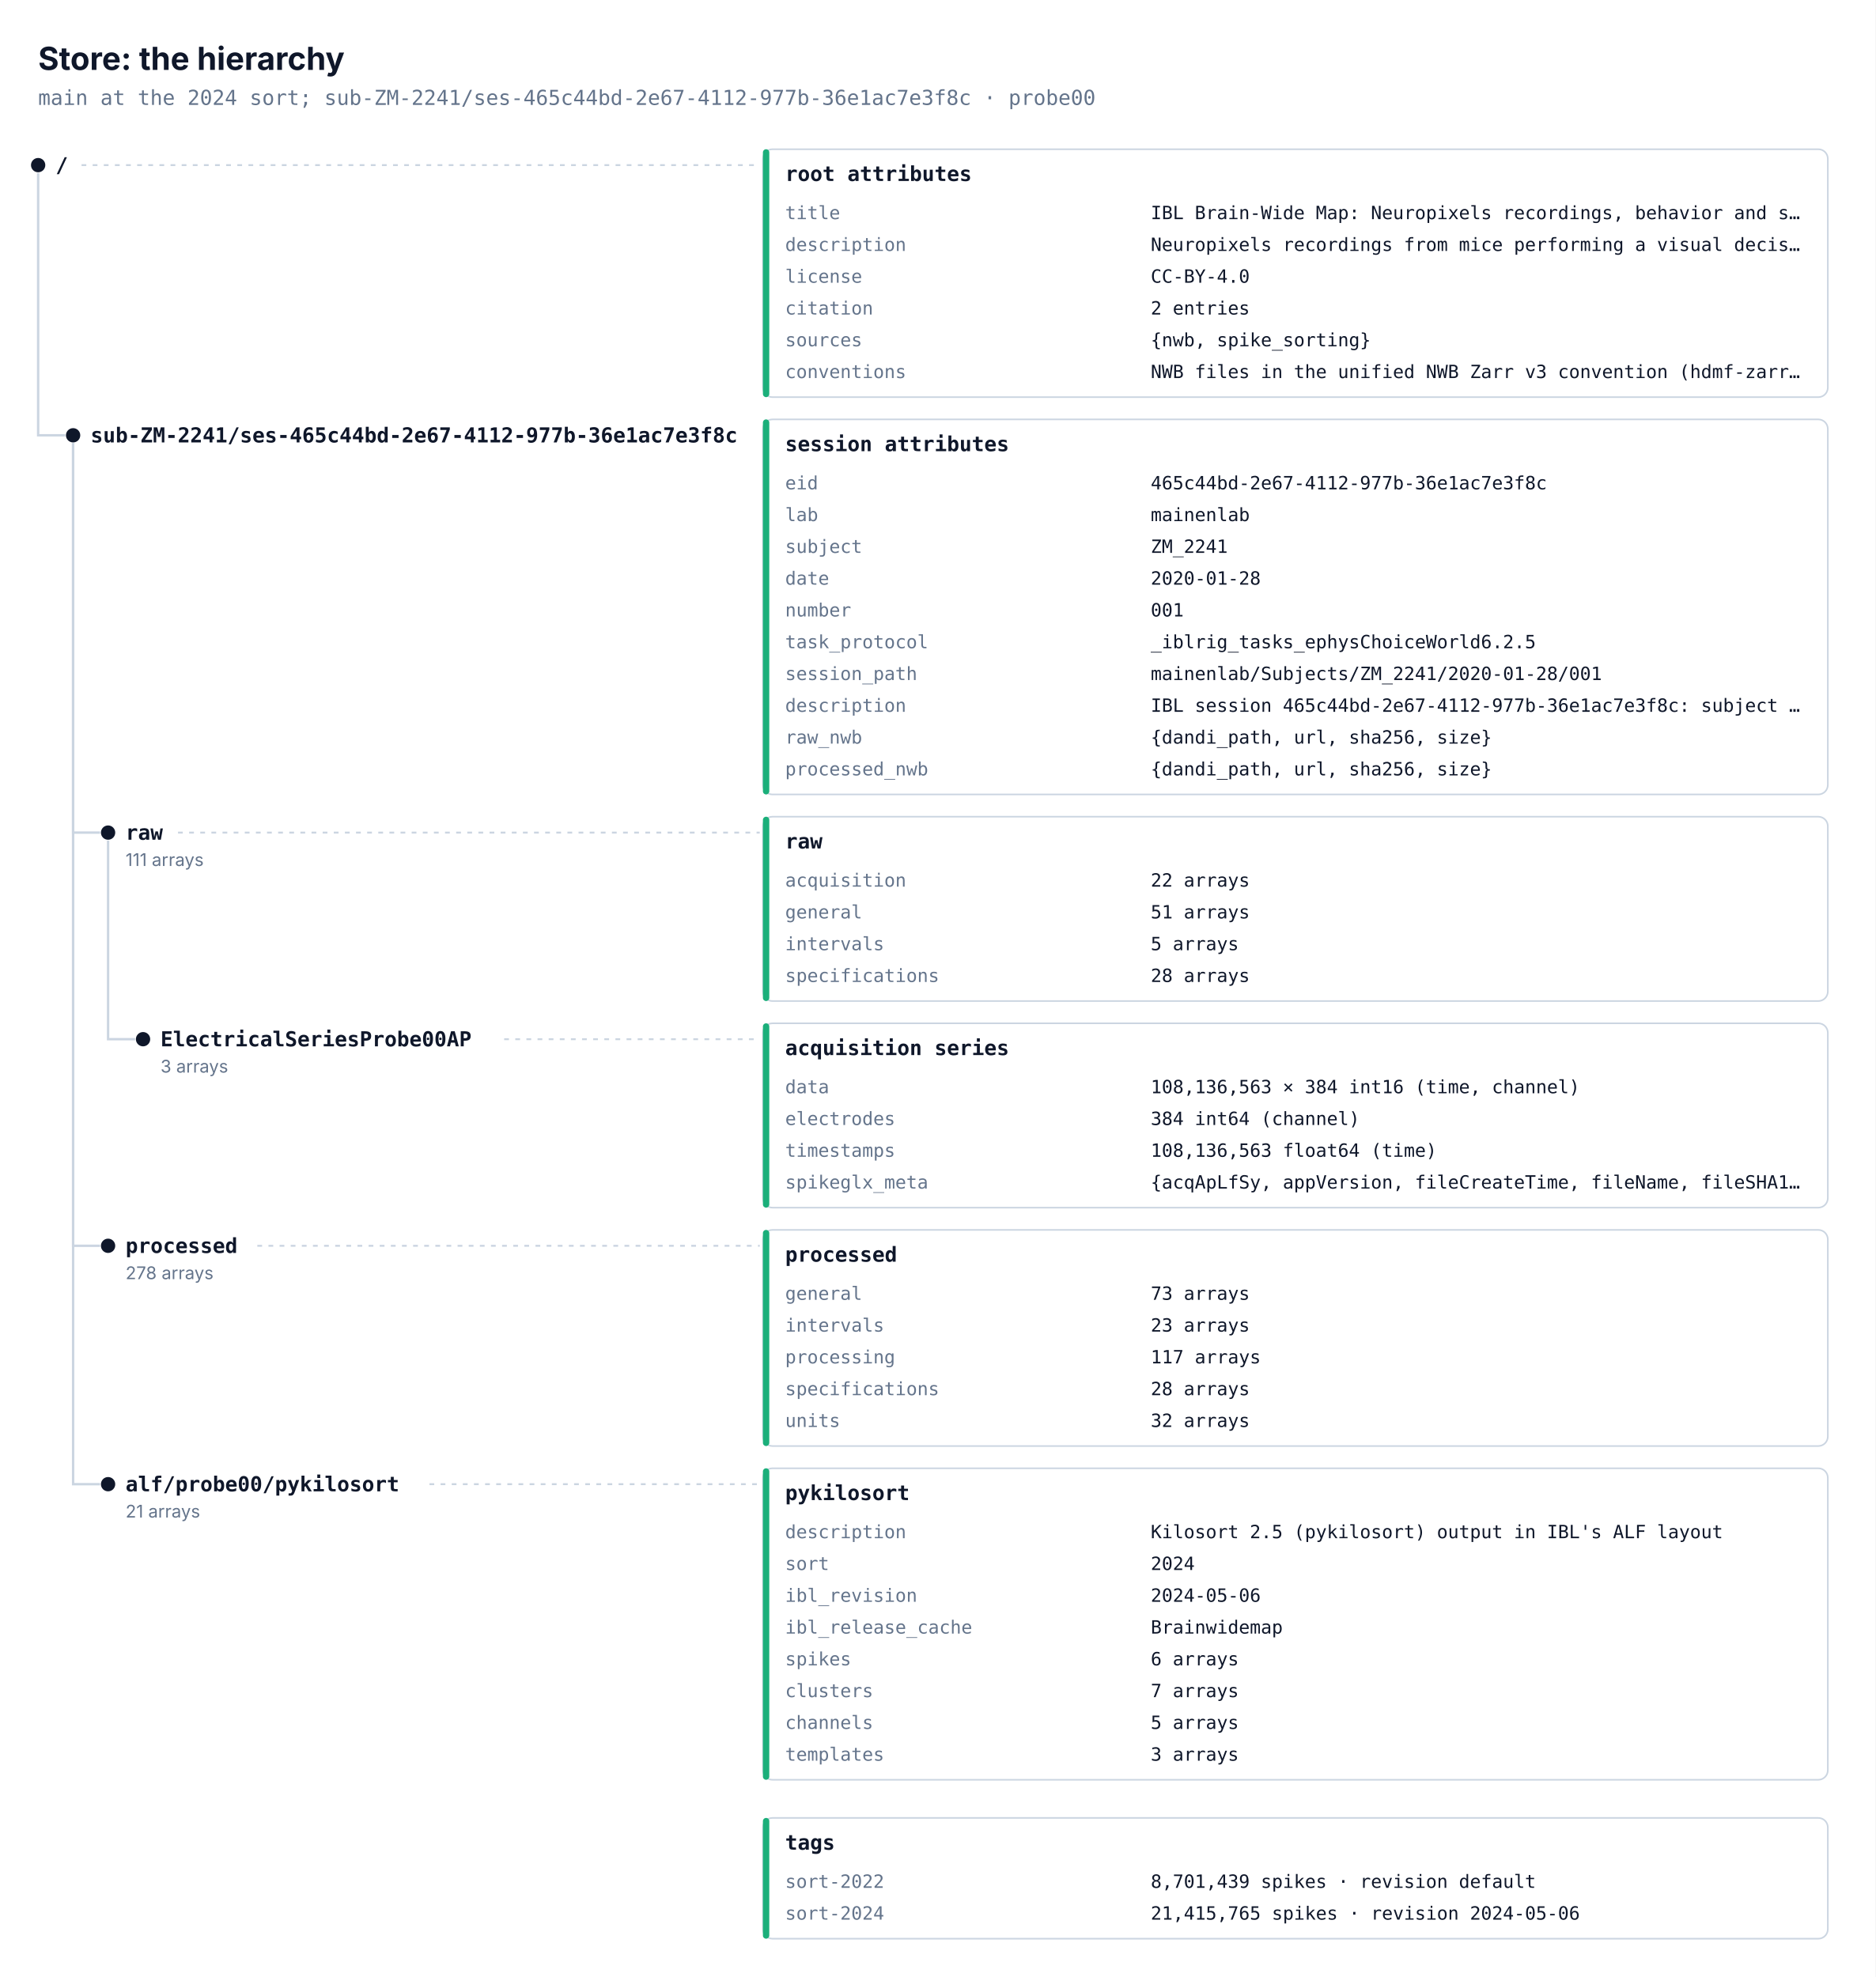
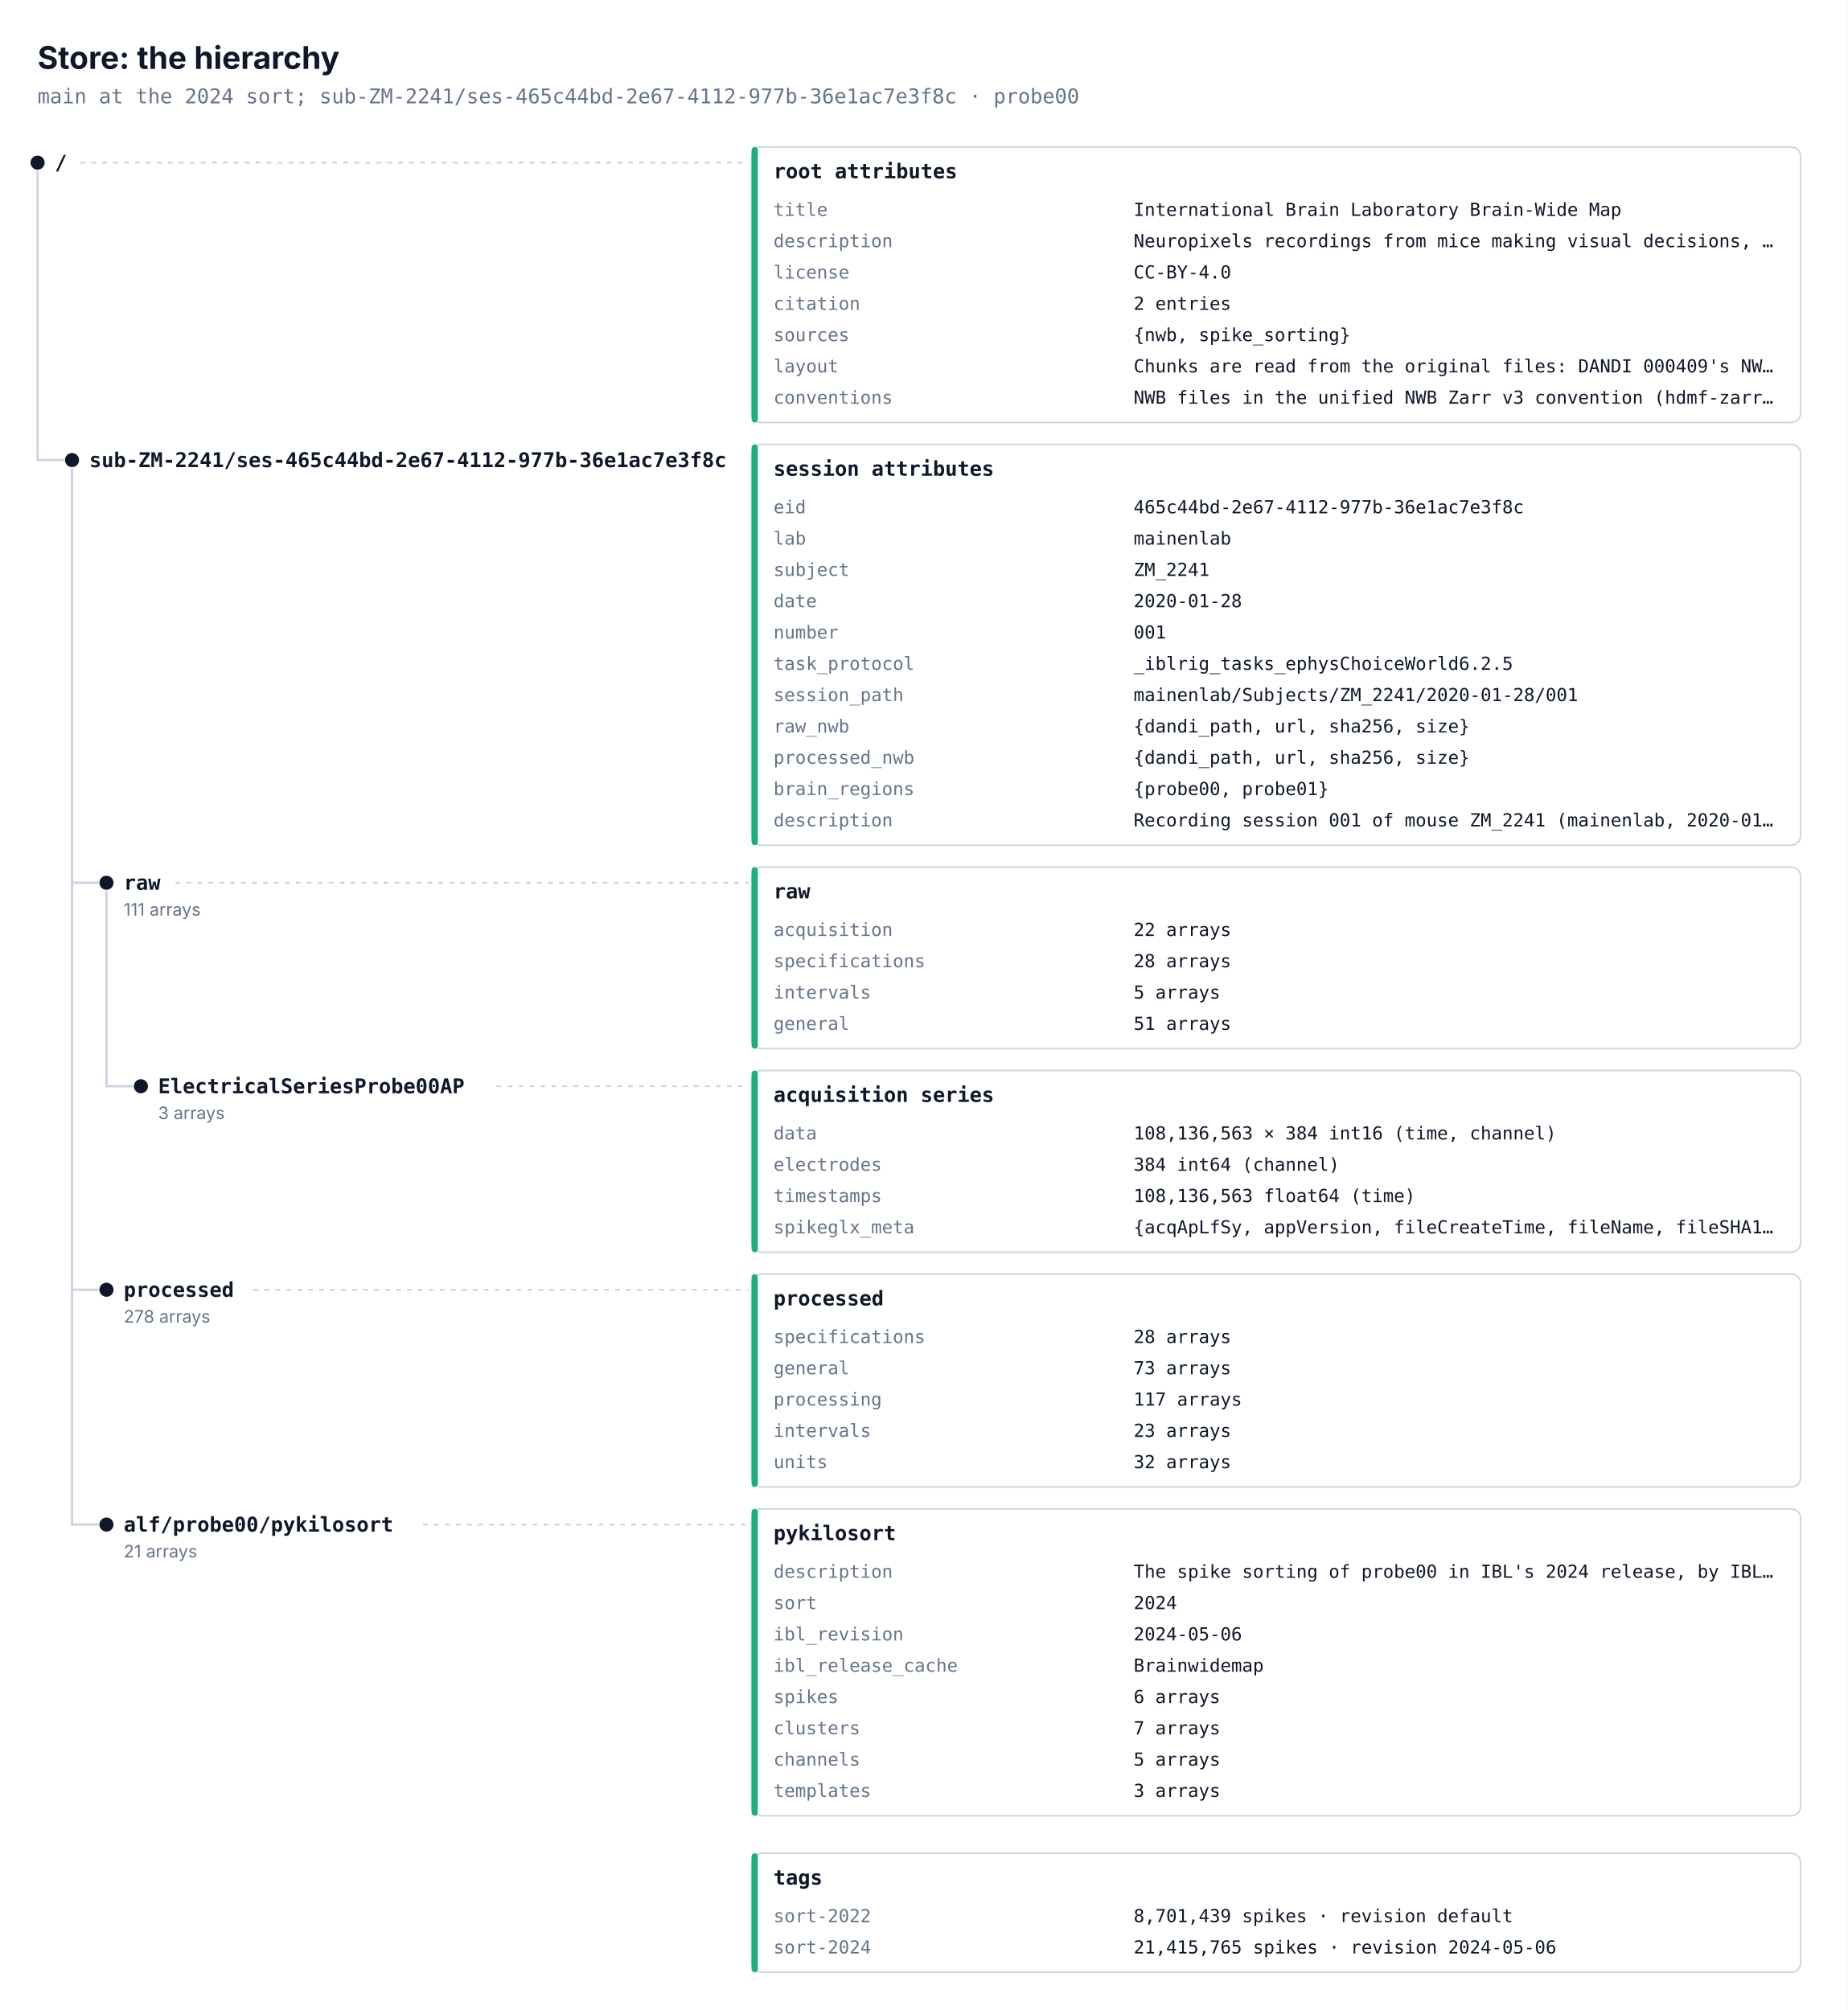
- <svg xmlns="http://www.w3.org/2000/svg" width="1180" height="1244" viewBox="0 0 1180 1244">
-   <rect x="0" y="0" width="1180" height="1244" fill="#ffffff" />
+ <svg xmlns="http://www.w3.org/2000/svg" width="1180" height="1284" viewBox="0 0 1180 1284">
+   <rect x="0" y="0" width="1180" height="1284" fill="#ffffff" />
  <text x="24.0" y="44.0" font-family="Inter, system-ui, sans-serif" font-size="20" font-weight="bold" fill="#0f172a" text-anchor="start" xml:space="preserve">Store: the hierarchy</text>
  <text x="24.0" y="66.0" font-family="ui-monospace, SFMono-Regular, Menlo, Consolas, monospace" font-size="13" font-weight="normal" fill="#64748b" text-anchor="start" xml:space="preserve">main at the 2024 sort; sub-ZM-2241/ses-465c44bd-2e67-4112-977b-36e1ac7e3f8c · probe00</text>
-   <rect x="480.0" y="93.9" width="670.0" height="156.0" rx="6" fill="#ffffff" stroke="#cbd5e1" />
-   <rect x="480.0" y="93.9" width="4" height="156.0" rx="2" fill="#1baf7a" />
+   <rect x="480.0" y="93.9" width="670.0" height="176.0" rx="6" fill="#ffffff" stroke="#cbd5e1" />
+   <rect x="480.0" y="93.9" width="4" height="176.0" rx="2" fill="#1baf7a" />
  <text x="494.0" y="113.9" font-family="ui-monospace, SFMono-Regular, Menlo, Consolas, monospace" font-size="13" font-weight="bold" fill="#0f172a" text-anchor="start" xml:space="preserve">root attributes</text>
  <text x="494.0" y="137.9" font-family="ui-monospace, SFMono-Regular, Menlo, Consolas, monospace" font-size="11.5" font-weight="normal" fill="#64748b" text-anchor="start" xml:space="preserve">title</text>
-   <text x="724.0" y="137.9" font-family="ui-monospace, SFMono-Regular, Menlo, Consolas, monospace" font-size="11.5" font-weight="normal" fill="#0f172a" text-anchor="start" xml:space="preserve">IBL Brain-Wide Map: Neuropixels recordings, behavior and s…</text>
+   <text x="724.0" y="137.9" font-family="ui-monospace, SFMono-Regular, Menlo, Consolas, monospace" font-size="11.5" font-weight="normal" fill="#0f172a" text-anchor="start" xml:space="preserve">International Brain Laboratory Brain-Wide Map</text>
  <text x="494.0" y="157.9" font-family="ui-monospace, SFMono-Regular, Menlo, Consolas, monospace" font-size="11.5" font-weight="normal" fill="#64748b" text-anchor="start" xml:space="preserve">description</text>
-   <text x="724.0" y="157.9" font-family="ui-monospace, SFMono-Regular, Menlo, Consolas, monospace" font-size="11.5" font-weight="normal" fill="#0f172a" text-anchor="start" xml:space="preserve">Neuropixels recordings from mice performing a visual decis…</text>
+   <text x="724.0" y="157.9" font-family="ui-monospace, SFMono-Regular, Menlo, Consolas, monospace" font-size="11.5" font-weight="normal" fill="#0f172a" text-anchor="start" xml:space="preserve">Neuropixels recordings from mice making visual decisions, …</text>
  <text x="494.0" y="177.9" font-family="ui-monospace, SFMono-Regular, Menlo, Consolas, monospace" font-size="11.5" font-weight="normal" fill="#64748b" text-anchor="start" xml:space="preserve">license</text>
  <text x="724.0" y="177.9" font-family="ui-monospace, SFMono-Regular, Menlo, Consolas, monospace" font-size="11.5" font-weight="normal" fill="#0f172a" text-anchor="start" xml:space="preserve">CC-BY-4.0</text>
  <text x="494.0" y="197.9" font-family="ui-monospace, SFMono-Regular, Menlo, Consolas, monospace" font-size="11.5" font-weight="normal" fill="#64748b" text-anchor="start" xml:space="preserve">citation</text>
  <text x="724.0" y="197.9" font-family="ui-monospace, SFMono-Regular, Menlo, Consolas, monospace" font-size="11.5" font-weight="normal" fill="#0f172a" text-anchor="start" xml:space="preserve">2 entries</text>
  <text x="494.0" y="217.9" font-family="ui-monospace, SFMono-Regular, Menlo, Consolas, monospace" font-size="11.5" font-weight="normal" fill="#64748b" text-anchor="start" xml:space="preserve">sources</text>
  <text x="724.0" y="217.9" font-family="ui-monospace, SFMono-Regular, Menlo, Consolas, monospace" font-size="11.5" font-weight="normal" fill="#0f172a" text-anchor="start" xml:space="preserve">{nwb, spike_sorting}</text>
-   <text x="494.0" y="237.9" font-family="ui-monospace, SFMono-Regular, Menlo, Consolas, monospace" font-size="11.5" font-weight="normal" fill="#64748b" text-anchor="start" xml:space="preserve">conventions</text>
-   <text x="724.0" y="237.9" font-family="ui-monospace, SFMono-Regular, Menlo, Consolas, monospace" font-size="11.5" font-weight="normal" fill="#0f172a" text-anchor="start" xml:space="preserve">NWB files in the unified NWB Zarr v3 convention (hdmf-zarr…</text>
-   <rect x="480.0" y="263.9" width="670.0" height="236.0" rx="6" fill="#ffffff" stroke="#cbd5e1" />
-   <rect x="480.0" y="263.9" width="4" height="236.0" rx="2" fill="#1baf7a" />
-   <text x="494.0" y="283.9" font-family="ui-monospace, SFMono-Regular, Menlo, Consolas, monospace" font-size="13" font-weight="bold" fill="#0f172a" text-anchor="start" xml:space="preserve">session attributes</text>
-   <text x="494.0" y="307.9" font-family="ui-monospace, SFMono-Regular, Menlo, Consolas, monospace" font-size="11.5" font-weight="normal" fill="#64748b" text-anchor="start" xml:space="preserve">eid</text>
-   <text x="724.0" y="307.9" font-family="ui-monospace, SFMono-Regular, Menlo, Consolas, monospace" font-size="11.5" font-weight="normal" fill="#0f172a" text-anchor="start" xml:space="preserve">465c44bd-2e67-4112-977b-36e1ac7e3f8c</text>
-   <text x="494.0" y="327.9" font-family="ui-monospace, SFMono-Regular, Menlo, Consolas, monospace" font-size="11.5" font-weight="normal" fill="#64748b" text-anchor="start" xml:space="preserve">lab</text>
-   <text x="724.0" y="327.9" font-family="ui-monospace, SFMono-Regular, Menlo, Consolas, monospace" font-size="11.5" font-weight="normal" fill="#0f172a" text-anchor="start" xml:space="preserve">mainenlab</text>
-   <text x="494.0" y="347.9" font-family="ui-monospace, SFMono-Regular, Menlo, Consolas, monospace" font-size="11.5" font-weight="normal" fill="#64748b" text-anchor="start" xml:space="preserve">subject</text>
-   <text x="724.0" y="347.9" font-family="ui-monospace, SFMono-Regular, Menlo, Consolas, monospace" font-size="11.5" font-weight="normal" fill="#0f172a" text-anchor="start" xml:space="preserve">ZM_2241</text>
-   <text x="494.0" y="367.9" font-family="ui-monospace, SFMono-Regular, Menlo, Consolas, monospace" font-size="11.5" font-weight="normal" fill="#64748b" text-anchor="start" xml:space="preserve">date</text>
-   <text x="724.0" y="367.9" font-family="ui-monospace, SFMono-Regular, Menlo, Consolas, monospace" font-size="11.5" font-weight="normal" fill="#0f172a" text-anchor="start" xml:space="preserve">2020-01-28</text>
-   <text x="494.0" y="387.9" font-family="ui-monospace, SFMono-Regular, Menlo, Consolas, monospace" font-size="11.5" font-weight="normal" fill="#64748b" text-anchor="start" xml:space="preserve">number</text>
-   <text x="724.0" y="387.9" font-family="ui-monospace, SFMono-Regular, Menlo, Consolas, monospace" font-size="11.5" font-weight="normal" fill="#0f172a" text-anchor="start" xml:space="preserve">001</text>
-   <text x="494.0" y="407.9" font-family="ui-monospace, SFMono-Regular, Menlo, Consolas, monospace" font-size="11.5" font-weight="normal" fill="#64748b" text-anchor="start" xml:space="preserve">task_protocol</text>
-   <text x="724.0" y="407.9" font-family="ui-monospace, SFMono-Regular, Menlo, Consolas, monospace" font-size="11.5" font-weight="normal" fill="#0f172a" text-anchor="start" xml:space="preserve">_iblrig_tasks_ephysChoiceWorld6.2.5</text>
-   <text x="494.0" y="427.9" font-family="ui-monospace, SFMono-Regular, Menlo, Consolas, monospace" font-size="11.5" font-weight="normal" fill="#64748b" text-anchor="start" xml:space="preserve">session_path</text>
-   <text x="724.0" y="427.9" font-family="ui-monospace, SFMono-Regular, Menlo, Consolas, monospace" font-size="11.5" font-weight="normal" fill="#0f172a" text-anchor="start" xml:space="preserve">mainenlab/Subjects/ZM_2241/2020-01-28/001</text>
-   <text x="494.0" y="447.9" font-family="ui-monospace, SFMono-Regular, Menlo, Consolas, monospace" font-size="11.5" font-weight="normal" fill="#64748b" text-anchor="start" xml:space="preserve">description</text>
-   <text x="724.0" y="447.9" font-family="ui-monospace, SFMono-Regular, Menlo, Consolas, monospace" font-size="11.5" font-weight="normal" fill="#0f172a" text-anchor="start" xml:space="preserve">IBL session 465c44bd-2e67-4112-977b-36e1ac7e3f8c: subject …</text>
+   <text x="494.0" y="237.9" font-family="ui-monospace, SFMono-Regular, Menlo, Consolas, monospace" font-size="11.5" font-weight="normal" fill="#64748b" text-anchor="start" xml:space="preserve">layout</text>
+   <text x="724.0" y="237.9" font-family="ui-monospace, SFMono-Regular, Menlo, Consolas, monospace" font-size="11.5" font-weight="normal" fill="#0f172a" text-anchor="start" xml:space="preserve">Chunks are read from the original files: DANDI 000409's NW…</text>
+   <text x="494.0" y="257.9" font-family="ui-monospace, SFMono-Regular, Menlo, Consolas, monospace" font-size="11.5" font-weight="normal" fill="#64748b" text-anchor="start" xml:space="preserve">conventions</text>
+   <text x="724.0" y="257.9" font-family="ui-monospace, SFMono-Regular, Menlo, Consolas, monospace" font-size="11.5" font-weight="normal" fill="#0f172a" text-anchor="start" xml:space="preserve">NWB files in the unified NWB Zarr v3 convention (hdmf-zarr…</text>
+   <rect x="480.0" y="283.9" width="670.0" height="256.0" rx="6" fill="#ffffff" stroke="#cbd5e1" />
+   <rect x="480.0" y="283.9" width="4" height="256.0" rx="2" fill="#1baf7a" />
+   <text x="494.0" y="303.9" font-family="ui-monospace, SFMono-Regular, Menlo, Consolas, monospace" font-size="13" font-weight="bold" fill="#0f172a" text-anchor="start" xml:space="preserve">session attributes</text>
+   <text x="494.0" y="327.9" font-family="ui-monospace, SFMono-Regular, Menlo, Consolas, monospace" font-size="11.5" font-weight="normal" fill="#64748b" text-anchor="start" xml:space="preserve">eid</text>
+   <text x="724.0" y="327.9" font-family="ui-monospace, SFMono-Regular, Menlo, Consolas, monospace" font-size="11.5" font-weight="normal" fill="#0f172a" text-anchor="start" xml:space="preserve">465c44bd-2e67-4112-977b-36e1ac7e3f8c</text>
+   <text x="494.0" y="347.9" font-family="ui-monospace, SFMono-Regular, Menlo, Consolas, monospace" font-size="11.5" font-weight="normal" fill="#64748b" text-anchor="start" xml:space="preserve">lab</text>
+   <text x="724.0" y="347.9" font-family="ui-monospace, SFMono-Regular, Menlo, Consolas, monospace" font-size="11.5" font-weight="normal" fill="#0f172a" text-anchor="start" xml:space="preserve">mainenlab</text>
+   <text x="494.0" y="367.9" font-family="ui-monospace, SFMono-Regular, Menlo, Consolas, monospace" font-size="11.5" font-weight="normal" fill="#64748b" text-anchor="start" xml:space="preserve">subject</text>
+   <text x="724.0" y="367.9" font-family="ui-monospace, SFMono-Regular, Menlo, Consolas, monospace" font-size="11.5" font-weight="normal" fill="#0f172a" text-anchor="start" xml:space="preserve">ZM_2241</text>
+   <text x="494.0" y="387.9" font-family="ui-monospace, SFMono-Regular, Menlo, Consolas, monospace" font-size="11.5" font-weight="normal" fill="#64748b" text-anchor="start" xml:space="preserve">date</text>
+   <text x="724.0" y="387.9" font-family="ui-monospace, SFMono-Regular, Menlo, Consolas, monospace" font-size="11.5" font-weight="normal" fill="#0f172a" text-anchor="start" xml:space="preserve">2020-01-28</text>
+   <text x="494.0" y="407.9" font-family="ui-monospace, SFMono-Regular, Menlo, Consolas, monospace" font-size="11.5" font-weight="normal" fill="#64748b" text-anchor="start" xml:space="preserve">number</text>
+   <text x="724.0" y="407.9" font-family="ui-monospace, SFMono-Regular, Menlo, Consolas, monospace" font-size="11.5" font-weight="normal" fill="#0f172a" text-anchor="start" xml:space="preserve">001</text>
+   <text x="494.0" y="427.9" font-family="ui-monospace, SFMono-Regular, Menlo, Consolas, monospace" font-size="11.5" font-weight="normal" fill="#64748b" text-anchor="start" xml:space="preserve">task_protocol</text>
+   <text x="724.0" y="427.9" font-family="ui-monospace, SFMono-Regular, Menlo, Consolas, monospace" font-size="11.5" font-weight="normal" fill="#0f172a" text-anchor="start" xml:space="preserve">_iblrig_tasks_ephysChoiceWorld6.2.5</text>
+   <text x="494.0" y="447.9" font-family="ui-monospace, SFMono-Regular, Menlo, Consolas, monospace" font-size="11.5" font-weight="normal" fill="#64748b" text-anchor="start" xml:space="preserve">session_path</text>
+   <text x="724.0" y="447.9" font-family="ui-monospace, SFMono-Regular, Menlo, Consolas, monospace" font-size="11.5" font-weight="normal" fill="#0f172a" text-anchor="start" xml:space="preserve">mainenlab/Subjects/ZM_2241/2020-01-28/001</text>
  <text x="494.0" y="467.9" font-family="ui-monospace, SFMono-Regular, Menlo, Consolas, monospace" font-size="11.5" font-weight="normal" fill="#64748b" text-anchor="start" xml:space="preserve">raw_nwb</text>
  <text x="724.0" y="467.9" font-family="ui-monospace, SFMono-Regular, Menlo, Consolas, monospace" font-size="11.5" font-weight="normal" fill="#0f172a" text-anchor="start" xml:space="preserve">{dandi_path, url, sha256, size}</text>
  <text x="494.0" y="487.9" font-family="ui-monospace, SFMono-Regular, Menlo, Consolas, monospace" font-size="11.5" font-weight="normal" fill="#64748b" text-anchor="start" xml:space="preserve">processed_nwb</text>
  <text x="724.0" y="487.9" font-family="ui-monospace, SFMono-Regular, Menlo, Consolas, monospace" font-size="11.5" font-weight="normal" fill="#0f172a" text-anchor="start" xml:space="preserve">{dandi_path, url, sha256, size}</text>
-   <rect x="480.0" y="513.9" width="670.0" height="116.0" rx="6" fill="#ffffff" stroke="#cbd5e1" />
-   <rect x="480.0" y="513.9" width="4" height="116.0" rx="2" fill="#1baf7a" />
-   <text x="494.0" y="533.9" font-family="ui-monospace, SFMono-Regular, Menlo, Consolas, monospace" font-size="13" font-weight="bold" fill="#0f172a" text-anchor="start" xml:space="preserve">raw</text>
-   <text x="494.0" y="557.9" font-family="ui-monospace, SFMono-Regular, Menlo, Consolas, monospace" font-size="11.5" font-weight="normal" fill="#64748b" text-anchor="start" xml:space="preserve">acquisition</text>
-   <text x="724.0" y="557.9" font-family="ui-monospace, SFMono-Regular, Menlo, Consolas, monospace" font-size="11.5" font-weight="normal" fill="#0f172a" text-anchor="start" xml:space="preserve">22 arrays</text>
-   <text x="494.0" y="577.9" font-family="ui-monospace, SFMono-Regular, Menlo, Consolas, monospace" font-size="11.5" font-weight="normal" fill="#64748b" text-anchor="start" xml:space="preserve">general</text>
-   <text x="724.0" y="577.9" font-family="ui-monospace, SFMono-Regular, Menlo, Consolas, monospace" font-size="11.5" font-weight="normal" fill="#0f172a" text-anchor="start" xml:space="preserve">51 arrays</text>
-   <text x="494.0" y="597.9" font-family="ui-monospace, SFMono-Regular, Menlo, Consolas, monospace" font-size="11.5" font-weight="normal" fill="#64748b" text-anchor="start" xml:space="preserve">intervals</text>
-   <text x="724.0" y="597.9" font-family="ui-monospace, SFMono-Regular, Menlo, Consolas, monospace" font-size="11.5" font-weight="normal" fill="#0f172a" text-anchor="start" xml:space="preserve">5 arrays</text>
+   <text x="494.0" y="507.9" font-family="ui-monospace, SFMono-Regular, Menlo, Consolas, monospace" font-size="11.5" font-weight="normal" fill="#64748b" text-anchor="start" xml:space="preserve">brain_regions</text>
+   <text x="724.0" y="507.9" font-family="ui-monospace, SFMono-Regular, Menlo, Consolas, monospace" font-size="11.5" font-weight="normal" fill="#0f172a" text-anchor="start" xml:space="preserve">{probe00, probe01}</text>
+   <text x="494.0" y="527.9" font-family="ui-monospace, SFMono-Regular, Menlo, Consolas, monospace" font-size="11.5" font-weight="normal" fill="#64748b" text-anchor="start" xml:space="preserve">description</text>
+   <text x="724.0" y="527.9" font-family="ui-monospace, SFMono-Regular, Menlo, Consolas, monospace" font-size="11.5" font-weight="normal" fill="#0f172a" text-anchor="start" xml:space="preserve">Recording session 001 of mouse ZM_2241 (mainenlab, 2020-01…</text>
+   <rect x="480.0" y="553.9" width="670.0" height="116.0" rx="6" fill="#ffffff" stroke="#cbd5e1" />
+   <rect x="480.0" y="553.9" width="4" height="116.0" rx="2" fill="#1baf7a" />
+   <text x="494.0" y="573.9" font-family="ui-monospace, SFMono-Regular, Menlo, Consolas, monospace" font-size="13" font-weight="bold" fill="#0f172a" text-anchor="start" xml:space="preserve">raw</text>
+   <text x="494.0" y="597.9" font-family="ui-monospace, SFMono-Regular, Menlo, Consolas, monospace" font-size="11.5" font-weight="normal" fill="#64748b" text-anchor="start" xml:space="preserve">acquisition</text>
+   <text x="724.0" y="597.9" font-family="ui-monospace, SFMono-Regular, Menlo, Consolas, monospace" font-size="11.5" font-weight="normal" fill="#0f172a" text-anchor="start" xml:space="preserve">22 arrays</text>
  <text x="494.0" y="617.9" font-family="ui-monospace, SFMono-Regular, Menlo, Consolas, monospace" font-size="11.5" font-weight="normal" fill="#64748b" text-anchor="start" xml:space="preserve">specifications</text>
  <text x="724.0" y="617.9" font-family="ui-monospace, SFMono-Regular, Menlo, Consolas, monospace" font-size="11.5" font-weight="normal" fill="#0f172a" text-anchor="start" xml:space="preserve">28 arrays</text>
-   <rect x="480.0" y="643.9" width="670.0" height="116.0" rx="6" fill="#ffffff" stroke="#cbd5e1" />
-   <rect x="480.0" y="643.9" width="4" height="116.0" rx="2" fill="#1baf7a" />
-   <text x="494.0" y="663.9" font-family="ui-monospace, SFMono-Regular, Menlo, Consolas, monospace" font-size="13" font-weight="bold" fill="#0f172a" text-anchor="start" xml:space="preserve">acquisition series</text>
-   <text x="494.0" y="687.9" font-family="ui-monospace, SFMono-Regular, Menlo, Consolas, monospace" font-size="11.5" font-weight="normal" fill="#64748b" text-anchor="start" xml:space="preserve">data</text>
-   <text x="724.0" y="687.9" font-family="ui-monospace, SFMono-Regular, Menlo, Consolas, monospace" font-size="11.5" font-weight="normal" fill="#0f172a" text-anchor="start" xml:space="preserve">108,136,563 × 384 int16 (time, channel)</text>
-   <text x="494.0" y="707.9" font-family="ui-monospace, SFMono-Regular, Menlo, Consolas, monospace" font-size="11.5" font-weight="normal" fill="#64748b" text-anchor="start" xml:space="preserve">electrodes</text>
-   <text x="724.0" y="707.9" font-family="ui-monospace, SFMono-Regular, Menlo, Consolas, monospace" font-size="11.5" font-weight="normal" fill="#0f172a" text-anchor="start" xml:space="preserve">384 int64 (channel)</text>
-   <text x="494.0" y="727.9" font-family="ui-monospace, SFMono-Regular, Menlo, Consolas, monospace" font-size="11.5" font-weight="normal" fill="#64748b" text-anchor="start" xml:space="preserve">timestamps</text>
-   <text x="724.0" y="727.9" font-family="ui-monospace, SFMono-Regular, Menlo, Consolas, monospace" font-size="11.5" font-weight="normal" fill="#0f172a" text-anchor="start" xml:space="preserve">108,136,563 float64 (time)</text>
-   <text x="494.0" y="747.9" font-family="ui-monospace, SFMono-Regular, Menlo, Consolas, monospace" font-size="11.5" font-weight="normal" fill="#64748b" text-anchor="start" xml:space="preserve">spikeglx_meta</text>
-   <text x="724.0" y="747.9" font-family="ui-monospace, SFMono-Regular, Menlo, Consolas, monospace" font-size="11.5" font-weight="normal" fill="#0f172a" text-anchor="start" xml:space="preserve">{acqApLfSy, appVersion, fileCreateTime, fileName, fileSHA1…</text>
-   <rect x="480.0" y="773.9" width="670.0" height="136.0" rx="6" fill="#ffffff" stroke="#cbd5e1" />
-   <rect x="480.0" y="773.9" width="4" height="136.0" rx="2" fill="#1baf7a" />
-   <text x="494.0" y="793.9" font-family="ui-monospace, SFMono-Regular, Menlo, Consolas, monospace" font-size="13" font-weight="bold" fill="#0f172a" text-anchor="start" xml:space="preserve">processed</text>
-   <text x="494.0" y="817.9" font-family="ui-monospace, SFMono-Regular, Menlo, Consolas, monospace" font-size="11.5" font-weight="normal" fill="#64748b" text-anchor="start" xml:space="preserve">general</text>
-   <text x="724.0" y="817.9" font-family="ui-monospace, SFMono-Regular, Menlo, Consolas, monospace" font-size="11.5" font-weight="normal" fill="#0f172a" text-anchor="start" xml:space="preserve">73 arrays</text>
-   <text x="494.0" y="837.9" font-family="ui-monospace, SFMono-Regular, Menlo, Consolas, monospace" font-size="11.5" font-weight="normal" fill="#64748b" text-anchor="start" xml:space="preserve">intervals</text>
-   <text x="724.0" y="837.9" font-family="ui-monospace, SFMono-Regular, Menlo, Consolas, monospace" font-size="11.5" font-weight="normal" fill="#0f172a" text-anchor="start" xml:space="preserve">23 arrays</text>
-   <text x="494.0" y="857.9" font-family="ui-monospace, SFMono-Regular, Menlo, Consolas, monospace" font-size="11.5" font-weight="normal" fill="#64748b" text-anchor="start" xml:space="preserve">processing</text>
-   <text x="724.0" y="857.9" font-family="ui-monospace, SFMono-Regular, Menlo, Consolas, monospace" font-size="11.5" font-weight="normal" fill="#0f172a" text-anchor="start" xml:space="preserve">117 arrays</text>
-   <text x="494.0" y="877.9" font-family="ui-monospace, SFMono-Regular, Menlo, Consolas, monospace" font-size="11.5" font-weight="normal" fill="#64748b" text-anchor="start" xml:space="preserve">specifications</text>
-   <text x="724.0" y="877.9" font-family="ui-monospace, SFMono-Regular, Menlo, Consolas, monospace" font-size="11.5" font-weight="normal" fill="#0f172a" text-anchor="start" xml:space="preserve">28 arrays</text>
-   <text x="494.0" y="897.9" font-family="ui-monospace, SFMono-Regular, Menlo, Consolas, monospace" font-size="11.5" font-weight="normal" fill="#64748b" text-anchor="start" xml:space="preserve">units</text>
-   <text x="724.0" y="897.9" font-family="ui-monospace, SFMono-Regular, Menlo, Consolas, monospace" font-size="11.5" font-weight="normal" fill="#0f172a" text-anchor="start" xml:space="preserve">32 arrays</text>
-   <rect x="480.0" y="923.9" width="670.0" height="196.0" rx="6" fill="#ffffff" stroke="#cbd5e1" />
-   <rect x="480.0" y="923.9" width="4" height="196.0" rx="2" fill="#1baf7a" />
-   <text x="494.0" y="943.9" font-family="ui-monospace, SFMono-Regular, Menlo, Consolas, monospace" font-size="13" font-weight="bold" fill="#0f172a" text-anchor="start" xml:space="preserve">pykilosort</text>
-   <text x="494.0" y="967.9" font-family="ui-monospace, SFMono-Regular, Menlo, Consolas, monospace" font-size="11.5" font-weight="normal" fill="#64748b" text-anchor="start" xml:space="preserve">description</text>
-   <text x="724.0" y="967.9" font-family="ui-monospace, SFMono-Regular, Menlo, Consolas, monospace" font-size="11.5" font-weight="normal" fill="#0f172a" text-anchor="start" xml:space="preserve">Kilosort 2.5 (pykilosort) output in IBL's ALF layout</text>
-   <text x="494.0" y="987.9" font-family="ui-monospace, SFMono-Regular, Menlo, Consolas, monospace" font-size="11.5" font-weight="normal" fill="#64748b" text-anchor="start" xml:space="preserve">sort</text>
-   <text x="724.0" y="987.9" font-family="ui-monospace, SFMono-Regular, Menlo, Consolas, monospace" font-size="11.5" font-weight="normal" fill="#0f172a" text-anchor="start" xml:space="preserve">2024</text>
-   <text x="494.0" y="1007.9" font-family="ui-monospace, SFMono-Regular, Menlo, Consolas, monospace" font-size="11.5" font-weight="normal" fill="#64748b" text-anchor="start" xml:space="preserve">ibl_revision</text>
-   <text x="724.0" y="1007.9" font-family="ui-monospace, SFMono-Regular, Menlo, Consolas, monospace" font-size="11.5" font-weight="normal" fill="#0f172a" text-anchor="start" xml:space="preserve">2024-05-06</text>
-   <text x="494.0" y="1027.9" font-family="ui-monospace, SFMono-Regular, Menlo, Consolas, monospace" font-size="11.5" font-weight="normal" fill="#64748b" text-anchor="start" xml:space="preserve">ibl_release_cache</text>
-   <text x="724.0" y="1027.9" font-family="ui-monospace, SFMono-Regular, Menlo, Consolas, monospace" font-size="11.5" font-weight="normal" fill="#0f172a" text-anchor="start" xml:space="preserve">Brainwidemap</text>
-   <text x="494.0" y="1047.9" font-family="ui-monospace, SFMono-Regular, Menlo, Consolas, monospace" font-size="11.5" font-weight="normal" fill="#64748b" text-anchor="start" xml:space="preserve">spikes</text>
-   <text x="724.0" y="1047.9" font-family="ui-monospace, SFMono-Regular, Menlo, Consolas, monospace" font-size="11.5" font-weight="normal" fill="#0f172a" text-anchor="start" xml:space="preserve">6 arrays</text>
-   <text x="494.0" y="1067.9" font-family="ui-monospace, SFMono-Regular, Menlo, Consolas, monospace" font-size="11.5" font-weight="normal" fill="#64748b" text-anchor="start" xml:space="preserve">clusters</text>
-   <text x="724.0" y="1067.9" font-family="ui-monospace, SFMono-Regular, Menlo, Consolas, monospace" font-size="11.5" font-weight="normal" fill="#0f172a" text-anchor="start" xml:space="preserve">7 arrays</text>
-   <text x="494.0" y="1087.9" font-family="ui-monospace, SFMono-Regular, Menlo, Consolas, monospace" font-size="11.5" font-weight="normal" fill="#64748b" text-anchor="start" xml:space="preserve">channels</text>
-   <text x="724.0" y="1087.9" font-family="ui-monospace, SFMono-Regular, Menlo, Consolas, monospace" font-size="11.5" font-weight="normal" fill="#0f172a" text-anchor="start" xml:space="preserve">5 arrays</text>
-   <text x="494.0" y="1107.9" font-family="ui-monospace, SFMono-Regular, Menlo, Consolas, monospace" font-size="11.5" font-weight="normal" fill="#64748b" text-anchor="start" xml:space="preserve">templates</text>
-   <text x="724.0" y="1107.9" font-family="ui-monospace, SFMono-Regular, Menlo, Consolas, monospace" font-size="11.5" font-weight="normal" fill="#0f172a" text-anchor="start" xml:space="preserve">3 arrays</text>
+   <text x="494.0" y="637.9" font-family="ui-monospace, SFMono-Regular, Menlo, Consolas, monospace" font-size="11.5" font-weight="normal" fill="#64748b" text-anchor="start" xml:space="preserve">intervals</text>
+   <text x="724.0" y="637.9" font-family="ui-monospace, SFMono-Regular, Menlo, Consolas, monospace" font-size="11.5" font-weight="normal" fill="#0f172a" text-anchor="start" xml:space="preserve">5 arrays</text>
+   <text x="494.0" y="657.9" font-family="ui-monospace, SFMono-Regular, Menlo, Consolas, monospace" font-size="11.5" font-weight="normal" fill="#64748b" text-anchor="start" xml:space="preserve">general</text>
+   <text x="724.0" y="657.9" font-family="ui-monospace, SFMono-Regular, Menlo, Consolas, monospace" font-size="11.5" font-weight="normal" fill="#0f172a" text-anchor="start" xml:space="preserve">51 arrays</text>
+   <rect x="480.0" y="683.9" width="670.0" height="116.0" rx="6" fill="#ffffff" stroke="#cbd5e1" />
+   <rect x="480.0" y="683.9" width="4" height="116.0" rx="2" fill="#1baf7a" />
+   <text x="494.0" y="703.9" font-family="ui-monospace, SFMono-Regular, Menlo, Consolas, monospace" font-size="13" font-weight="bold" fill="#0f172a" text-anchor="start" xml:space="preserve">acquisition series</text>
+   <text x="494.0" y="727.9" font-family="ui-monospace, SFMono-Regular, Menlo, Consolas, monospace" font-size="11.5" font-weight="normal" fill="#64748b" text-anchor="start" xml:space="preserve">data</text>
+   <text x="724.0" y="727.9" font-family="ui-monospace, SFMono-Regular, Menlo, Consolas, monospace" font-size="11.5" font-weight="normal" fill="#0f172a" text-anchor="start" xml:space="preserve">108,136,563 × 384 int16 (time, channel)</text>
+   <text x="494.0" y="747.9" font-family="ui-monospace, SFMono-Regular, Menlo, Consolas, monospace" font-size="11.5" font-weight="normal" fill="#64748b" text-anchor="start" xml:space="preserve">electrodes</text>
+   <text x="724.0" y="747.9" font-family="ui-monospace, SFMono-Regular, Menlo, Consolas, monospace" font-size="11.5" font-weight="normal" fill="#0f172a" text-anchor="start" xml:space="preserve">384 int64 (channel)</text>
+   <text x="494.0" y="767.9" font-family="ui-monospace, SFMono-Regular, Menlo, Consolas, monospace" font-size="11.5" font-weight="normal" fill="#64748b" text-anchor="start" xml:space="preserve">timestamps</text>
+   <text x="724.0" y="767.9" font-family="ui-monospace, SFMono-Regular, Menlo, Consolas, monospace" font-size="11.5" font-weight="normal" fill="#0f172a" text-anchor="start" xml:space="preserve">108,136,563 float64 (time)</text>
+   <text x="494.0" y="787.9" font-family="ui-monospace, SFMono-Regular, Menlo, Consolas, monospace" font-size="11.5" font-weight="normal" fill="#64748b" text-anchor="start" xml:space="preserve">spikeglx_meta</text>
+   <text x="724.0" y="787.9" font-family="ui-monospace, SFMono-Regular, Menlo, Consolas, monospace" font-size="11.5" font-weight="normal" fill="#0f172a" text-anchor="start" xml:space="preserve">{acqApLfSy, appVersion, fileCreateTime, fileName, fileSHA1…</text>
+   <rect x="480.0" y="813.9" width="670.0" height="136.0" rx="6" fill="#ffffff" stroke="#cbd5e1" />
+   <rect x="480.0" y="813.9" width="4" height="136.0" rx="2" fill="#1baf7a" />
+   <text x="494.0" y="833.9" font-family="ui-monospace, SFMono-Regular, Menlo, Consolas, monospace" font-size="13" font-weight="bold" fill="#0f172a" text-anchor="start" xml:space="preserve">processed</text>
+   <text x="494.0" y="857.9" font-family="ui-monospace, SFMono-Regular, Menlo, Consolas, monospace" font-size="11.5" font-weight="normal" fill="#64748b" text-anchor="start" xml:space="preserve">specifications</text>
+   <text x="724.0" y="857.9" font-family="ui-monospace, SFMono-Regular, Menlo, Consolas, monospace" font-size="11.5" font-weight="normal" fill="#0f172a" text-anchor="start" xml:space="preserve">28 arrays</text>
+   <text x="494.0" y="877.9" font-family="ui-monospace, SFMono-Regular, Menlo, Consolas, monospace" font-size="11.5" font-weight="normal" fill="#64748b" text-anchor="start" xml:space="preserve">general</text>
+   <text x="724.0" y="877.9" font-family="ui-monospace, SFMono-Regular, Menlo, Consolas, monospace" font-size="11.5" font-weight="normal" fill="#0f172a" text-anchor="start" xml:space="preserve">73 arrays</text>
+   <text x="494.0" y="897.9" font-family="ui-monospace, SFMono-Regular, Menlo, Consolas, monospace" font-size="11.5" font-weight="normal" fill="#64748b" text-anchor="start" xml:space="preserve">processing</text>
+   <text x="724.0" y="897.9" font-family="ui-monospace, SFMono-Regular, Menlo, Consolas, monospace" font-size="11.5" font-weight="normal" fill="#0f172a" text-anchor="start" xml:space="preserve">117 arrays</text>
+   <text x="494.0" y="917.9" font-family="ui-monospace, SFMono-Regular, Menlo, Consolas, monospace" font-size="11.5" font-weight="normal" fill="#64748b" text-anchor="start" xml:space="preserve">intervals</text>
+   <text x="724.0" y="917.9" font-family="ui-monospace, SFMono-Regular, Menlo, Consolas, monospace" font-size="11.5" font-weight="normal" fill="#0f172a" text-anchor="start" xml:space="preserve">23 arrays</text>
+   <text x="494.0" y="937.9" font-family="ui-monospace, SFMono-Regular, Menlo, Consolas, monospace" font-size="11.5" font-weight="normal" fill="#64748b" text-anchor="start" xml:space="preserve">units</text>
+   <text x="724.0" y="937.9" font-family="ui-monospace, SFMono-Regular, Menlo, Consolas, monospace" font-size="11.5" font-weight="normal" fill="#0f172a" text-anchor="start" xml:space="preserve">32 arrays</text>
+   <rect x="480.0" y="963.9" width="670.0" height="196.0" rx="6" fill="#ffffff" stroke="#cbd5e1" />
+   <rect x="480.0" y="963.9" width="4" height="196.0" rx="2" fill="#1baf7a" />
+   <text x="494.0" y="983.9" font-family="ui-monospace, SFMono-Regular, Menlo, Consolas, monospace" font-size="13" font-weight="bold" fill="#0f172a" text-anchor="start" xml:space="preserve">pykilosort</text>
+   <text x="494.0" y="1007.9" font-family="ui-monospace, SFMono-Regular, Menlo, Consolas, monospace" font-size="11.5" font-weight="normal" fill="#64748b" text-anchor="start" xml:space="preserve">description</text>
+   <text x="724.0" y="1007.9" font-family="ui-monospace, SFMono-Regular, Menlo, Consolas, monospace" font-size="11.5" font-weight="normal" fill="#0f172a" text-anchor="start" xml:space="preserve">The spike sorting of probe00 in IBL's 2024 release, by IBL…</text>
+   <text x="494.0" y="1027.9" font-family="ui-monospace, SFMono-Regular, Menlo, Consolas, monospace" font-size="11.5" font-weight="normal" fill="#64748b" text-anchor="start" xml:space="preserve">sort</text>
+   <text x="724.0" y="1027.9" font-family="ui-monospace, SFMono-Regular, Menlo, Consolas, monospace" font-size="11.5" font-weight="normal" fill="#0f172a" text-anchor="start" xml:space="preserve">2024</text>
+   <text x="494.0" y="1047.9" font-family="ui-monospace, SFMono-Regular, Menlo, Consolas, monospace" font-size="11.5" font-weight="normal" fill="#64748b" text-anchor="start" xml:space="preserve">ibl_revision</text>
+   <text x="724.0" y="1047.9" font-family="ui-monospace, SFMono-Regular, Menlo, Consolas, monospace" font-size="11.5" font-weight="normal" fill="#0f172a" text-anchor="start" xml:space="preserve">2024-05-06</text>
+   <text x="494.0" y="1067.9" font-family="ui-monospace, SFMono-Regular, Menlo, Consolas, monospace" font-size="11.5" font-weight="normal" fill="#64748b" text-anchor="start" xml:space="preserve">ibl_release_cache</text>
+   <text x="724.0" y="1067.9" font-family="ui-monospace, SFMono-Regular, Menlo, Consolas, monospace" font-size="11.5" font-weight="normal" fill="#0f172a" text-anchor="start" xml:space="preserve">Brainwidemap</text>
+   <text x="494.0" y="1087.9" font-family="ui-monospace, SFMono-Regular, Menlo, Consolas, monospace" font-size="11.5" font-weight="normal" fill="#64748b" text-anchor="start" xml:space="preserve">spikes</text>
+   <text x="724.0" y="1087.9" font-family="ui-monospace, SFMono-Regular, Menlo, Consolas, monospace" font-size="11.5" font-weight="normal" fill="#0f172a" text-anchor="start" xml:space="preserve">6 arrays</text>
+   <text x="494.0" y="1107.9" font-family="ui-monospace, SFMono-Regular, Menlo, Consolas, monospace" font-size="11.5" font-weight="normal" fill="#64748b" text-anchor="start" xml:space="preserve">clusters</text>
+   <text x="724.0" y="1107.9" font-family="ui-monospace, SFMono-Regular, Menlo, Consolas, monospace" font-size="11.5" font-weight="normal" fill="#0f172a" text-anchor="start" xml:space="preserve">7 arrays</text>
+   <text x="494.0" y="1127.9" font-family="ui-monospace, SFMono-Regular, Menlo, Consolas, monospace" font-size="11.5" font-weight="normal" fill="#64748b" text-anchor="start" xml:space="preserve">channels</text>
+   <text x="724.0" y="1127.9" font-family="ui-monospace, SFMono-Regular, Menlo, Consolas, monospace" font-size="11.5" font-weight="normal" fill="#0f172a" text-anchor="start" xml:space="preserve">5 arrays</text>
+   <text x="494.0" y="1147.9" font-family="ui-monospace, SFMono-Regular, Menlo, Consolas, monospace" font-size="11.5" font-weight="normal" fill="#64748b" text-anchor="start" xml:space="preserve">templates</text>
+   <text x="724.0" y="1147.9" font-family="ui-monospace, SFMono-Regular, Menlo, Consolas, monospace" font-size="11.5" font-weight="normal" fill="#0f172a" text-anchor="start" xml:space="preserve">3 arrays</text>
  <circle cx="24.0" cy="103.9" r="4.5" fill="#0f172a" />
  <text x="35.0" y="108.4" font-family="ui-monospace, SFMono-Regular, Menlo, Consolas, monospace" font-size="13" font-weight="bold" fill="#0f172a" text-anchor="start" xml:space="preserve">/</text>
  <line x1="51.3" y1="103.9" x2="478.0" y2="103.9" stroke="#cbd5e1" stroke-width="1.2" stroke-dasharray="3 4" />
-   <path d="M 24.0 108.9 V 273.9 H 41.0" fill="none" stroke="#cbd5e1" stroke-width="1.5" />
-   <circle cx="46.0" cy="273.9" r="4.5" fill="#0f172a" />
-   <text x="57.0" y="278.4" font-family="ui-monospace, SFMono-Regular, Menlo, Consolas, monospace" font-size="13" font-weight="bold" fill="#0f172a" text-anchor="start" xml:space="preserve">sub-ZM-2241/ses-465c44bd-2e67-4112-977b-36e1ac7e3f8c</text>
-   <path d="M 46.0 278.9 V 523.9 H 63.0" fill="none" stroke="#cbd5e1" stroke-width="1.5" />
-   <circle cx="68.0" cy="523.9" r="4.5" fill="#0f172a" />
-   <text x="79.0" y="528.4" font-family="ui-monospace, SFMono-Regular, Menlo, Consolas, monospace" font-size="13" font-weight="bold" fill="#0f172a" text-anchor="start" xml:space="preserve">raw</text>
-   <text x="79.0" y="544.9" font-family="Inter, system-ui, sans-serif" font-size="11" font-weight="normal" fill="#64748b" text-anchor="start" xml:space="preserve">111 arrays</text>
-   <line x1="112.0" y1="523.9" x2="478.0" y2="523.9" stroke="#cbd5e1" stroke-width="1.2" stroke-dasharray="3 4" />
-   <path d="M 68.0 528.9 V 653.9 H 85.0" fill="none" stroke="#cbd5e1" stroke-width="1.5" />
-   <circle cx="90.0" cy="653.9" r="4.5" fill="#0f172a" />
-   <text x="101.0" y="658.4" font-family="ui-monospace, SFMono-Regular, Menlo, Consolas, monospace" font-size="13" font-weight="bold" fill="#0f172a" text-anchor="start" xml:space="preserve">ElectricalSeriesProbe00AP</text>
-   <text x="101.0" y="674.9" font-family="Inter, system-ui, sans-serif" font-size="11" font-weight="normal" fill="#64748b" text-anchor="start" xml:space="preserve">3 arrays</text>
-   <line x1="317.2" y1="653.9" x2="478.0" y2="653.9" stroke="#cbd5e1" stroke-width="1.2" stroke-dasharray="3 4" />
-   <path d="M 46.0 278.9 V 783.9 H 63.0" fill="none" stroke="#cbd5e1" stroke-width="1.5" />
-   <circle cx="68.0" cy="783.9" r="4.5" fill="#0f172a" />
-   <text x="79.0" y="788.4" font-family="ui-monospace, SFMono-Regular, Menlo, Consolas, monospace" font-size="13" font-weight="bold" fill="#0f172a" text-anchor="start" xml:space="preserve">processed</text>
-   <text x="79.0" y="804.9" font-family="Inter, system-ui, sans-serif" font-size="11" font-weight="normal" fill="#64748b" text-anchor="start" xml:space="preserve">278 arrays</text>
-   <line x1="161.9" y1="783.9" x2="478.0" y2="783.9" stroke="#cbd5e1" stroke-width="1.2" stroke-dasharray="3 4" />
-   <path d="M 46.0 278.9 V 933.9 H 63.0" fill="none" stroke="#cbd5e1" stroke-width="1.5" />
-   <circle cx="68.0" cy="933.9" r="4.5" fill="#0f172a" />
-   <text x="79.0" y="938.4" font-family="ui-monospace, SFMono-Regular, Menlo, Consolas, monospace" font-size="13" font-weight="bold" fill="#0f172a" text-anchor="start" xml:space="preserve">alf/probe00/pykilosort</text>
-   <text x="79.0" y="954.9" font-family="Inter, system-ui, sans-serif" font-size="11" font-weight="normal" fill="#64748b" text-anchor="start" xml:space="preserve">21 arrays</text>
-   <line x1="270.2" y1="933.9" x2="478.0" y2="933.9" stroke="#cbd5e1" stroke-width="1.2" stroke-dasharray="3 4" />
-   <rect x="480.0" y="1143.9" width="670.0" height="76.0" rx="6" fill="#ffffff" stroke="#cbd5e1" />
-   <rect x="480.0" y="1143.9" width="4" height="76.0" rx="2" fill="#1baf7a" />
-   <text x="494.0" y="1163.9" font-family="ui-monospace, SFMono-Regular, Menlo, Consolas, monospace" font-size="13" font-weight="bold" fill="#0f172a" text-anchor="start" xml:space="preserve">tags</text>
-   <text x="494.0" y="1187.9" font-family="ui-monospace, SFMono-Regular, Menlo, Consolas, monospace" font-size="11.5" font-weight="normal" fill="#64748b" text-anchor="start" xml:space="preserve">sort-2022</text>
-   <text x="724.0" y="1187.9" font-family="ui-monospace, SFMono-Regular, Menlo, Consolas, monospace" font-size="11.5" font-weight="normal" fill="#0f172a" text-anchor="start" xml:space="preserve">8,701,439 spikes · revision default</text>
-   <text x="494.0" y="1207.9" font-family="ui-monospace, SFMono-Regular, Menlo, Consolas, monospace" font-size="11.5" font-weight="normal" fill="#64748b" text-anchor="start" xml:space="preserve">sort-2024</text>
-   <text x="724.0" y="1207.9" font-family="ui-monospace, SFMono-Regular, Menlo, Consolas, monospace" font-size="11.5" font-weight="normal" fill="#0f172a" text-anchor="start" xml:space="preserve">21,415,765 spikes · revision 2024-05-06</text>
+   <path d="M 24.0 108.9 V 293.9 H 41.0" fill="none" stroke="#cbd5e1" stroke-width="1.5" />
+   <circle cx="46.0" cy="293.9" r="4.5" fill="#0f172a" />
+   <text x="57.0" y="298.4" font-family="ui-monospace, SFMono-Regular, Menlo, Consolas, monospace" font-size="13" font-weight="bold" fill="#0f172a" text-anchor="start" xml:space="preserve">sub-ZM-2241/ses-465c44bd-2e67-4112-977b-36e1ac7e3f8c</text>
+   <path d="M 46.0 298.9 V 563.9 H 63.0" fill="none" stroke="#cbd5e1" stroke-width="1.5" />
+   <circle cx="68.0" cy="563.9" r="4.5" fill="#0f172a" />
+   <text x="79.0" y="568.4" font-family="ui-monospace, SFMono-Regular, Menlo, Consolas, monospace" font-size="13" font-weight="bold" fill="#0f172a" text-anchor="start" xml:space="preserve">raw</text>
+   <text x="79.0" y="584.9" font-family="Inter, system-ui, sans-serif" font-size="11" font-weight="normal" fill="#64748b" text-anchor="start" xml:space="preserve">111 arrays</text>
+   <line x1="112.0" y1="563.9" x2="478.0" y2="563.9" stroke="#cbd5e1" stroke-width="1.2" stroke-dasharray="3 4" />
+   <path d="M 68.0 568.9 V 693.9 H 85.0" fill="none" stroke="#cbd5e1" stroke-width="1.5" />
+   <circle cx="90.0" cy="693.9" r="4.5" fill="#0f172a" />
+   <text x="101.0" y="698.4" font-family="ui-monospace, SFMono-Regular, Menlo, Consolas, monospace" font-size="13" font-weight="bold" fill="#0f172a" text-anchor="start" xml:space="preserve">ElectricalSeriesProbe00AP</text>
+   <text x="101.0" y="714.9" font-family="Inter, system-ui, sans-serif" font-size="11" font-weight="normal" fill="#64748b" text-anchor="start" xml:space="preserve">3 arrays</text>
+   <line x1="317.2" y1="693.9" x2="478.0" y2="693.9" stroke="#cbd5e1" stroke-width="1.2" stroke-dasharray="3 4" />
+   <path d="M 46.0 298.9 V 823.9 H 63.0" fill="none" stroke="#cbd5e1" stroke-width="1.5" />
+   <circle cx="68.0" cy="823.9" r="4.5" fill="#0f172a" />
+   <text x="79.0" y="828.4" font-family="ui-monospace, SFMono-Regular, Menlo, Consolas, monospace" font-size="13" font-weight="bold" fill="#0f172a" text-anchor="start" xml:space="preserve">processed</text>
+   <text x="79.0" y="844.9" font-family="Inter, system-ui, sans-serif" font-size="11" font-weight="normal" fill="#64748b" text-anchor="start" xml:space="preserve">278 arrays</text>
+   <line x1="161.9" y1="823.9" x2="478.0" y2="823.9" stroke="#cbd5e1" stroke-width="1.2" stroke-dasharray="3 4" />
+   <path d="M 46.0 298.9 V 973.9 H 63.0" fill="none" stroke="#cbd5e1" stroke-width="1.5" />
+   <circle cx="68.0" cy="973.9" r="4.5" fill="#0f172a" />
+   <text x="79.0" y="978.4" font-family="ui-monospace, SFMono-Regular, Menlo, Consolas, monospace" font-size="13" font-weight="bold" fill="#0f172a" text-anchor="start" xml:space="preserve">alf/probe00/pykilosort</text>
+   <text x="79.0" y="994.9" font-family="Inter, system-ui, sans-serif" font-size="11" font-weight="normal" fill="#64748b" text-anchor="start" xml:space="preserve">21 arrays</text>
+   <line x1="270.2" y1="973.9" x2="478.0" y2="973.9" stroke="#cbd5e1" stroke-width="1.2" stroke-dasharray="3 4" />
+   <rect x="480.0" y="1183.9" width="670.0" height="76.0" rx="6" fill="#ffffff" stroke="#cbd5e1" />
+   <rect x="480.0" y="1183.9" width="4" height="76.0" rx="2" fill="#1baf7a" />
+   <text x="494.0" y="1203.9" font-family="ui-monospace, SFMono-Regular, Menlo, Consolas, monospace" font-size="13" font-weight="bold" fill="#0f172a" text-anchor="start" xml:space="preserve">tags</text>
+   <text x="494.0" y="1227.9" font-family="ui-monospace, SFMono-Regular, Menlo, Consolas, monospace" font-size="11.5" font-weight="normal" fill="#64748b" text-anchor="start" xml:space="preserve">sort-2022</text>
+   <text x="724.0" y="1227.9" font-family="ui-monospace, SFMono-Regular, Menlo, Consolas, monospace" font-size="11.5" font-weight="normal" fill="#0f172a" text-anchor="start" xml:space="preserve">8,701,439 spikes · revision default</text>
+   <text x="494.0" y="1247.9" font-family="ui-monospace, SFMono-Regular, Menlo, Consolas, monospace" font-size="11.5" font-weight="normal" fill="#64748b" text-anchor="start" xml:space="preserve">sort-2024</text>
+   <text x="724.0" y="1247.9" font-family="ui-monospace, SFMono-Regular, Menlo, Consolas, monospace" font-size="11.5" font-weight="normal" fill="#0f172a" text-anchor="start" xml:space="preserve">21,415,765 spikes · revision 2024-05-06</text>
</svg>
